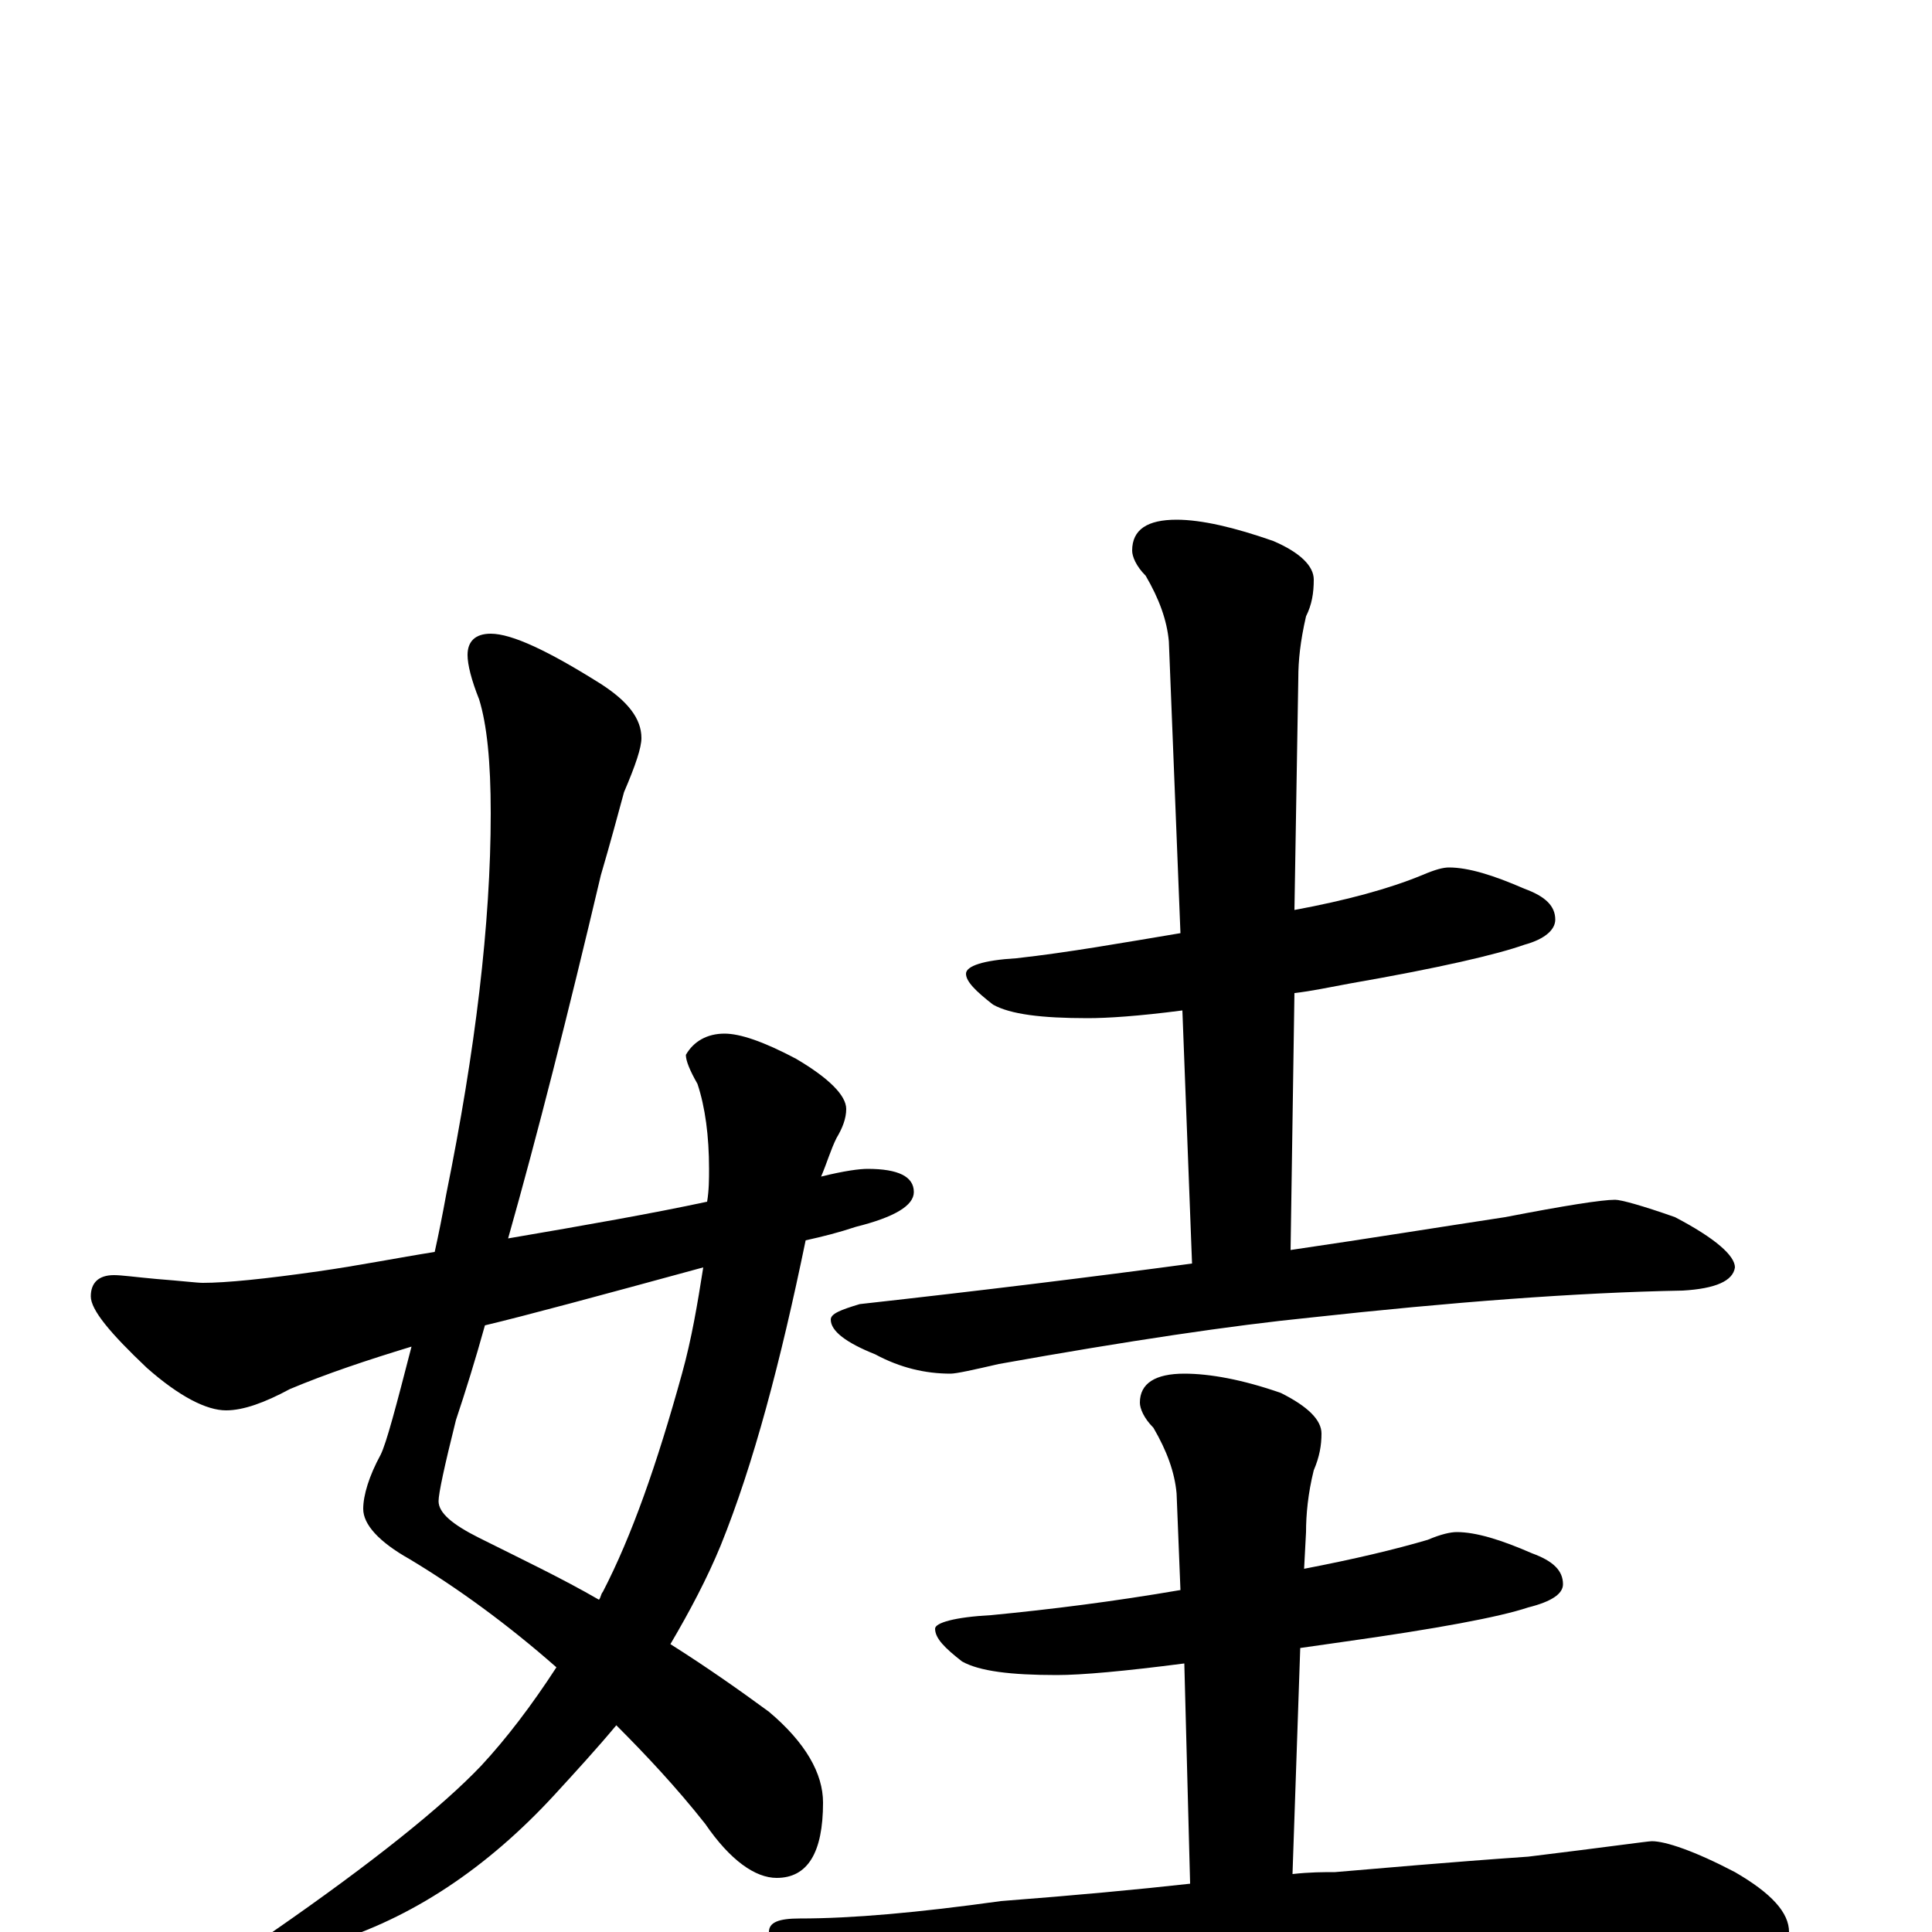
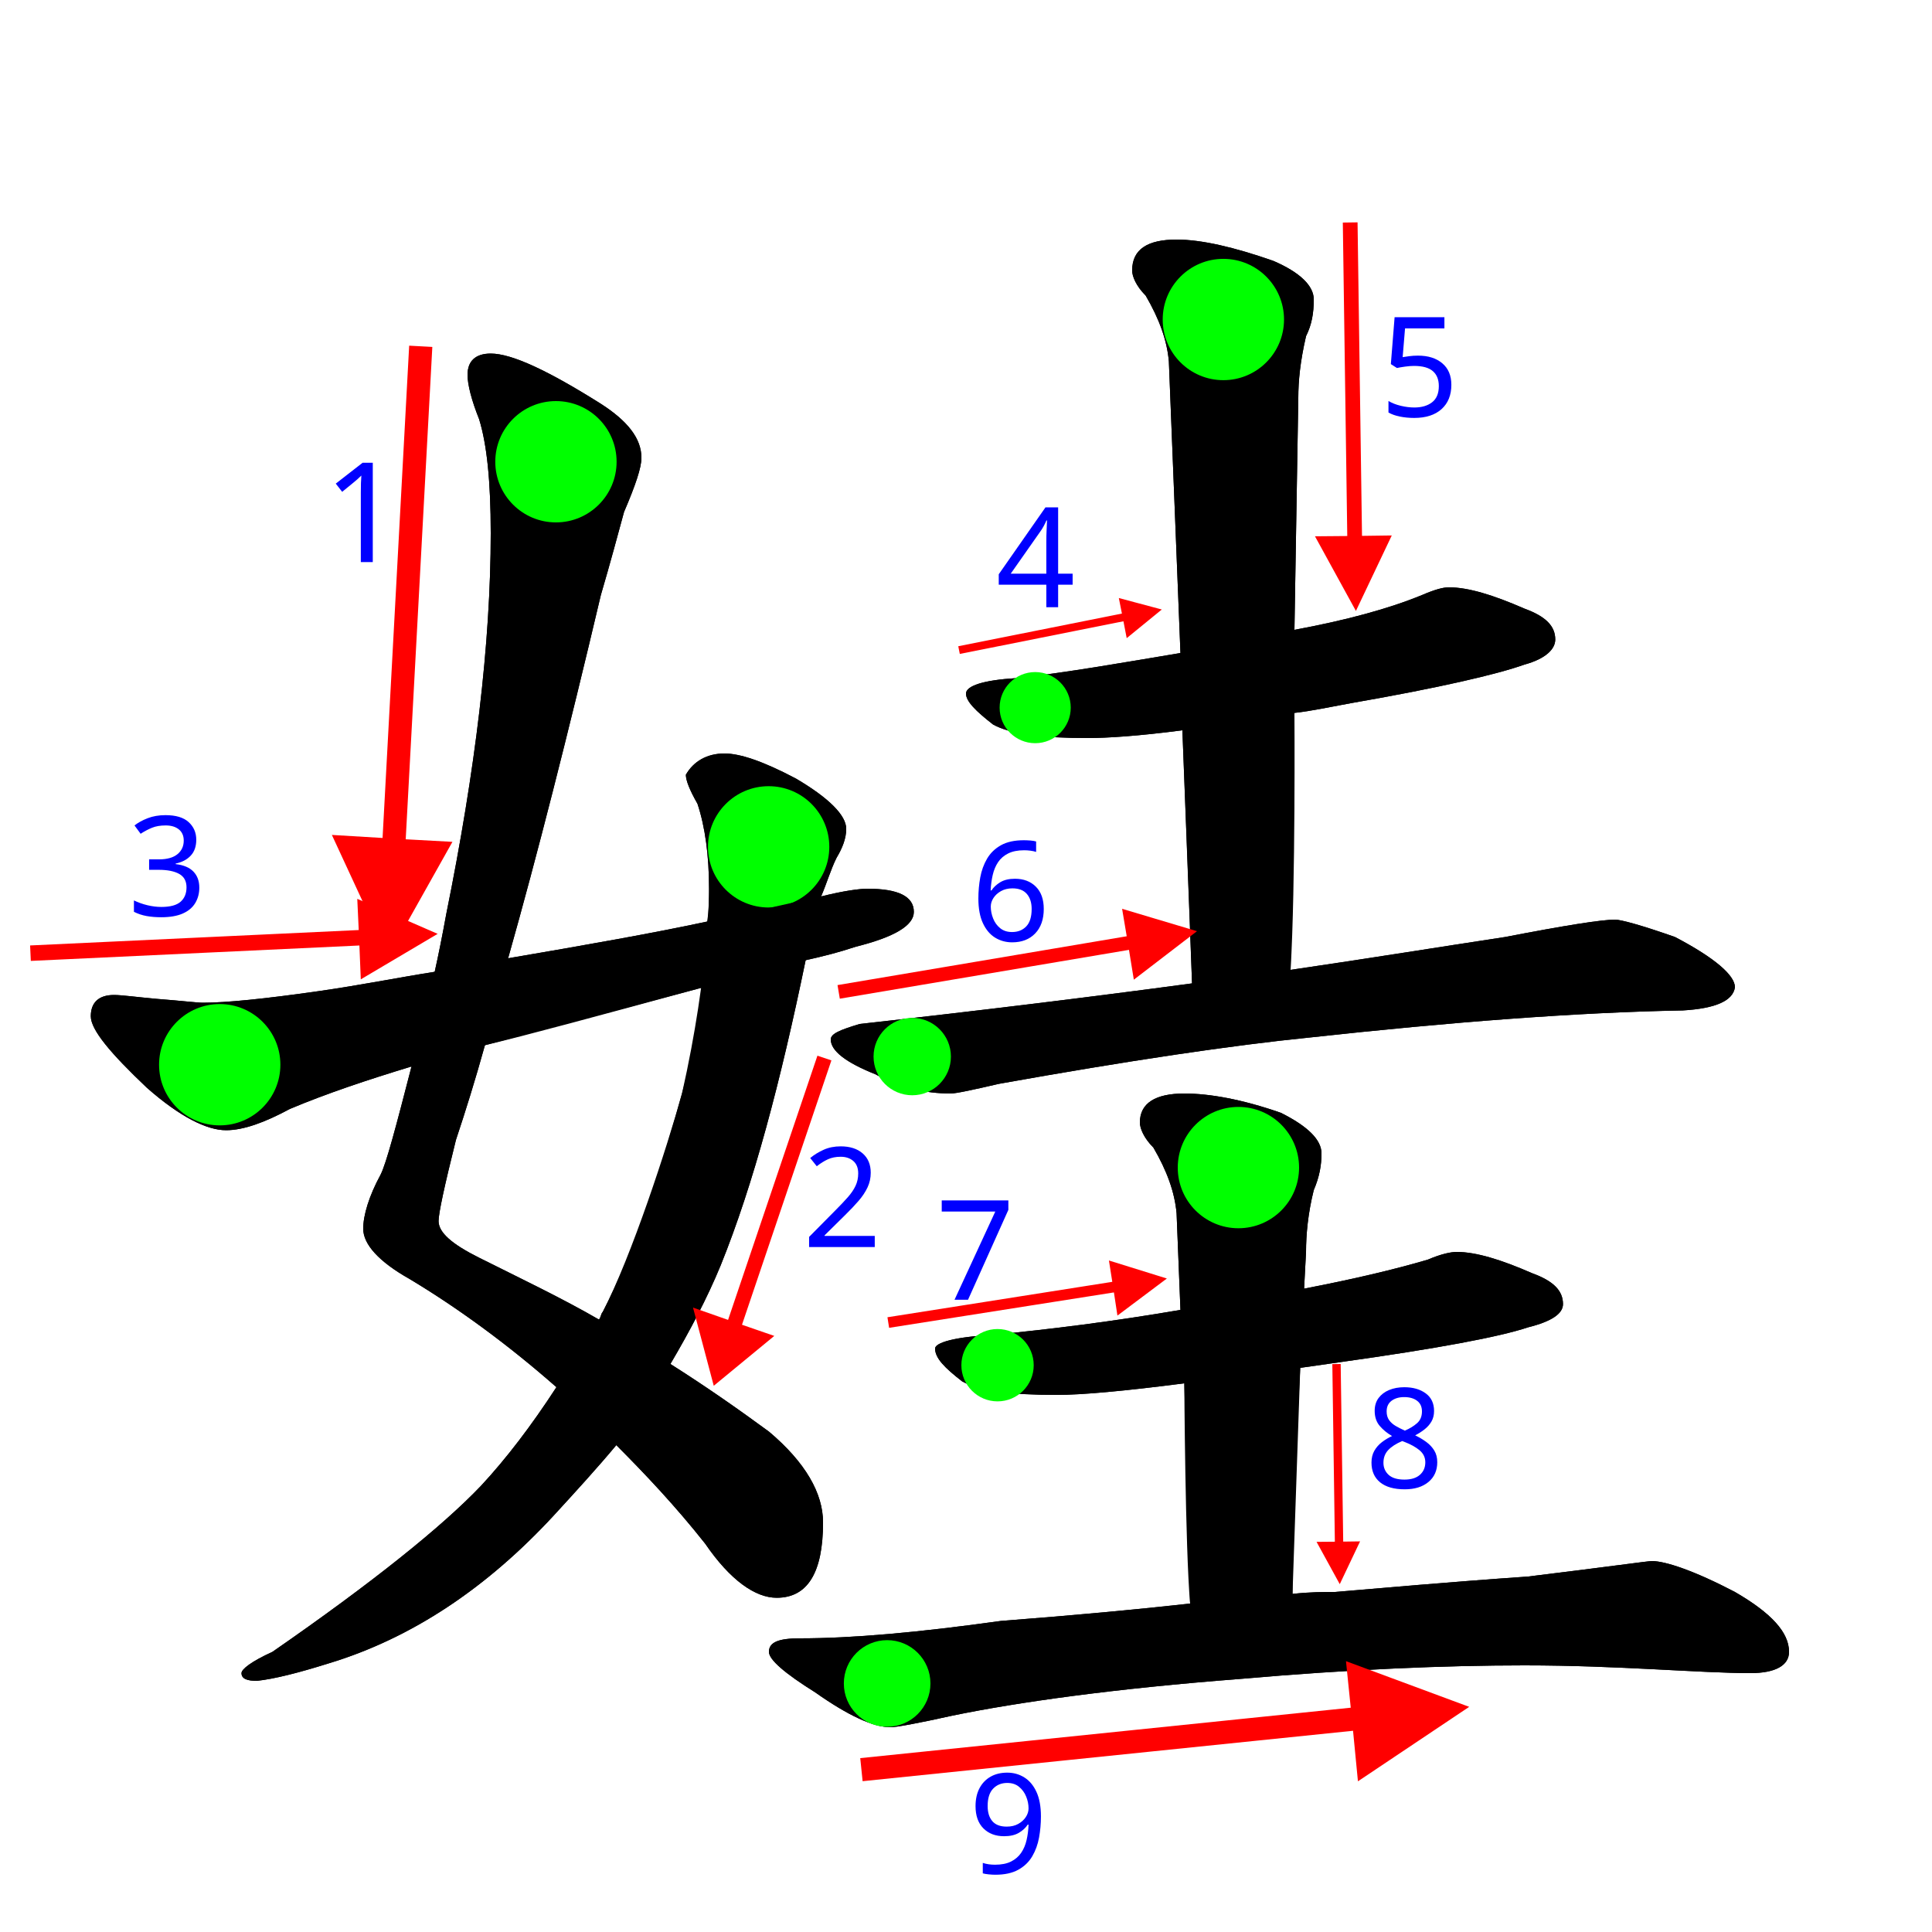
- <svg xmlns="http://www.w3.org/2000/svg" version="1.1" id="Layer_1" x="0px" y="145px" width="1000px" height="1000px" viewBox="0 0 1000 1000" enable-background="new 0 0 1000 1000" xml:space="preserve">
+ <svg xmlns="http://www.w3.org/2000/svg" version="1.1" x="0px" y="0px" width="1000px" height="1000px" viewBox="0 0 1000 1000" enable-background="new 0 0 1000 1000" xml:space="preserve">
  <g id="Layer_1">
-     <path id="glyph" transform="matrix(1 0 0 -1 0 1000)" d="M254,672C265,672 284,663 311,646C325,637 332,628 332,618C332,613 329,604 323,590C320,579 316,564 311,547C294,475 278,412 263,359C304,366 338,372 366,378C367,384 367,390 367,395C367,412 365,427 361,439C357,446 355,451 355,454C359,461 366,465 375,465C383,465 395,461 412,452C429,442 438,433 438,426C438,421 436,416 433,411C430,405 428,398 425,391C437,394 445,395 449,395C465,395 473,391 473,383C473,376 463,370 443,365C434,362 426,360 417,358C404,295 390,242 373,200C366,183 357,166 347,149C366,137 383,125 398,114C417,98 426,82 426,67C426,41 418,28 402,28C391,28 378,37 365,56C350,75 334,92 319,107C309,95 298,83 287,71C252,33 213,7 170,-6C154,-11 142,-14 133,-15C128,-15 125,-14 125,-11C125,-9 130,-5 141,0C193,36 229,65 249,86C262,100 275,117 288,137C263,159 237,178 212,193C196,202 188,211 188,219C188,226 191,236 197,247C200,253 205,272 213,303C190,296 169,289 150,281C137,274 126,270 117,270C107,270 93,277 76,292C57,310 47,322 47,329C47,336 51,340 59,340C63,340 70,339 81,338C94,337 102,336 105,336C117,336 137,338 165,342C186,345 206,349 225,352C227,361 229,371 231,382C246,456 254,522 254,579C254,606 252,625 248,638C244,648 242,656 242,661C242,668 246,672 254,672M364,344C309,329 272,319 251,314C246,296 241,280 236,265C230,241 227,227 227,223C227,217 234,211 248,204C270,193 291,183 310,172C311,173 311,175 312,176C327,205 340,242 353,289C358,307 361,325 364,344M750,551C760,551 773,547 789,540C800,536 805,531 805,524C805,519 800,514 789,511C775,506 745,499 699,491C688,489 679,487 670,486l-2,-133C709,359 746,365 779,370C810,376 829,379 836,379C839,379 850,376 867,370C888,359 898,350 898,344C897,337 888,333 871,332C816,331 751,326 678,318C638,314 584,306 517,294C504,291 495,289 492,289C479,289 466,292 453,299C438,305 430,311 430,317C430,320 435,322 445,325C508,332 565,339 617,346l-5,131C589,474 573,473 563,473C539,473 523,475 514,480C505,487 500,492 500,496C500,500 509,503 526,504C553,507 581,512 611,517l-6,151C604,679 600,690 593,702C588,707 586,712 586,715C586,726 594,731 609,731C622,731 639,727 659,720C673,714 680,707 680,700C680,693 679,687 676,681C673,668 672,658 672,649l-2,-120C697,534 719,540 736,547C743,550 747,551 750,551M754,207C764,207 777,203 793,196C804,192 809,187 809,180C809,175 803,171 791,168C776,163 744,157 694,150C687,149 680,148 673,147l-4,-117C678,31 685,31 691,31C715,33 748,36 791,39C832,44 853,47 855,47C862,47 877,42 898,31C917,20 926,10 926,0C926,-7 919,-11 906,-11C893,-11 876,-10 856,-9C836,-8 814,-7 789,-7C748,-7 699,-9 642,-14C577,-19 527,-26 493,-33C475,-37 464,-39 461,-39C452,-39 439,-33 422,-21C406,-11 398,-4 398,0C398,5 403,7 414,7C441,7 475,10 518,16C557,19 589,22 616,25l-3,114C582,135 560,133 547,133C523,133 507,135 498,140C489,147 484,152 484,157C484,160 494,163 513,164C544,167 576,171 611,177l-2,50C608,238 604,249 597,261C592,266 590,271 590,274C590,284 598,289 613,289C626,289 643,286 663,279C677,272 684,265 684,258C684,252 683,246 680,239C677,227 676,216 676,207l-1,-19C701,193 722,198 739,203C746,206 751,207 754,207z" />
+     <path id="glyph" d="M254,183c11,0,30,9,57,26c14,9,21,18,21,28c0,5-3,14-9,28c-3,11-7,26-12,43c-17,72-33,135-48,188   c41-7,75-13,103-19c1-6,1-12,1-17c0-17-2-32-6-44c-4-7-6-12-6-15c4-7,11-11,20-11c8,0,20,4,37,13c17,10,26,19,26,26c0,5-2,10-5,15   c-3,6-5,13-8,20c12-3,20-4,24-4c16,0,24,4,24,12c0,7-10,13-30,18c-9,3-17,5-26,7c-13,63-27,116-44,158c-7,17-16,34-26,51   c19,12,36,24,51,35c19,16,28,32,28,47c0,26-8,39-24,39c-11,0-24-9-37-28c-15-19-31-36-46-51c-10,12-21,24-32,36   c-35,38-74,64-117,77c-16,5-28,8-37,9c-5,0-8-1-8-4c0-2,5-6,16-11c52-36,88-65,108-86c13-14,26-31,39-51c-25-22-51-41-76-56   c-16-9-24-18-24-26c0-7,3-17,9-28c3-6,8-25,16-56c-23,7-44,14-63,22c-13,7-24,11-33,11c-10,0-24-7-41-22c-19-18-29-30-29-37   s4-11,12-11c4,0,11,1,22,2c13,1,21,2,24,2c12,0,32-2,60-6c21-3,41-7,60-10c2-9,4-19,6-30c15-74,23-140,23-197c0-27-2-46-6-59   c-4-10-6-18-6-23C242,187,246,183,254,183 M364,511c-55,15-92,25-113,30c-5,18-10,34-15,49c-6,24-9,38-9,42c0,6,7,12,21,19   c22,11,43,21,62,32c1-1,1-3,2-4c15-29,28-66,41-113C358,548,361,530,364,511 M750,304c10,0,23,4,39,11c11,4,16,9,16,16   c0,5-5,10-16,13c-14,5-44,12-90,20c-11,2-20,4-29,5l-2,133c41-6,78-12,111-17c31-6,50-9,57-9c3,0,14,3,31,9c21,11,31,20,31,26   c-1,7-10,11-27,12c-55,1-120,6-193,14c-40,4-94,12-161,24c-13,3-22,5-25,5c-13,0-26-3-39-10c-15-6-23-12-23-18c0-3,5-5,15-8   c63-7,120-14,172-21l-5-131c-23,3-39,4-49,4c-24,0-40-2-49-7c-9-7-14-12-14-16s9-7,26-8c27-3,55-8,85-13l-6-151c-1-11-5-22-12-34   c-5-5-7-10-7-13c0-11,8-16,23-16c13,0,30,4,50,11c14,6,21,13,21,20s-1,13-4,19c-3,13-4,23-4,32l-2,120c27-5,49-11,66-18   C743,305,747,304,750,304 M754,648c10,0,23,4,39,11c11,4,16,9,16,16c0,5-6,9-18,12c-15,5-47,11-97,18c-7,1-14,2-21,3l-4,117   c9-1,16-1,22-1c24-2,57-5,100-8c41-5,62-8,64-8c7,0,22,5,43,16c19,11,28,21,28,31c0,7-7,11-20,11s-30-1-50-2s-42-2-67-2   c-41,0-90,2-147,7c-65,5-115,12-149,19c-18,4-29,6-32,6c-9,0-22-6-39-18c-16-10-24-17-24-21c0-5,5-7,16-7c27,0,61-3,104-9   c39-3,71-6,98-9l-3-114c-31,4-53,6-66,6c-24,0-40-2-49-7c-9-7-14-12-14-17c0-3,10-6,29-7c31-3,63-7,98-13l-2-50c-1-11-5-22-12-34   c-5-5-7-10-7-13c0-10,8-15,23-15c13,0,30,3,50,10c14,7,21,14,21,21c0,6-1,12-4,19c-3,12-4,23-4,32l-1,19c26-5,47-10,64-15   C746,649,751,648,754,648z" />
+   </g>
+   <g id="Layer_2_1_">
+     <path id="Stroke" d="M254,183c11,0,30,9,57,26c14,9,21,18,21,28c0,5-3,14-9,28c-3,11-7,26-12,43c-17,72-33,135-48,188l-12,45   c-5,18-10,34-15,49c-6,24-9,38-9,42c0,6,7,12,21,19c22,11,43,21,62,32l37,23c19,12,36,24,51,35c19,16,28,32,28,47c0,26-8,39-24,39   c-11,0-24-9-37-28c-15-19-31-36-46-51l-31-30c-25-22-51-41-76-56c-16-9-24-18-24-26c0-7,3-17,9-28c3-6,8-25,16-56l12-49   c2-9,4-19,6-30c15-74,23-140,23-197c0-27-2-46-6-59c-4-10-6-18-6-23C242,187,246,183,254,183" />
+     <circle id="Start_Mark" fill="#00FF00" cx="287.755" cy="238.997" r="31.395" />
+     <polyline id="Arrow" fill="#FF0000" stroke="#FF0000" stroke-width="12" points="217.778,179.244 203.681,440.08 181.439,438.747    201.4,481.878 224.232,441.202 203.681,440.08  " />
+     <text transform="matrix(1 0 0 1 167.3855 290.9272)" fill="#0000FF" font-family="'MyriadPro-Regular'" font-size="72">1</text>
+   </g>
+   <g id="Layer_3_1_">
+     <path id="Stroke_8_" d="M367,460c0-17-2-32-6-44c-4-7-6-12-6-15c4-7,11-11,20-11c8,0,20,4,37,13c17,10,26,19,26,26c0,5-2,10-5,15   c-3,6-5,13-8,20l-8,33c-13,63-27,116-44,158c-7,17-16,34-26,51l-28,42c-10,12-21,24-32,36c-35,38-74,64-117,77c-16,5-28,8-37,9   c-5,0-8-1-8-4c0-2,5-6,16-11c52-36,88-65,108-86c13-14,26-31,39-51l22-35c1-1,1-3,2-4c15-29,33.167-84.833,41-113   C367.5,501.5,367,460,367,460z" />
+     <circle id="Start_Mark_1_" fill="#00FF00" cx="397.85" cy="438.326" r="31.395" />
+     <polyline id="Arrow_1_" fill="#FF0000" stroke="#FF0000" stroke-width="7.631" points="426.715,547.638 379.227,688.052    364.24,682.796 371.601,710.548 393.09,692.848 379.227,688.052  " />
+     <text transform="matrix(1 0 0 1 415.3337 645.4727)" fill="#0000FF" font-family="'MyriadPro-Regular'" font-size="72">2</text>
+   </g>
+   <g id="Layer_4_1_">
+     <path id="Stroke_7_" d="M251,541l-38,11c-23,7-44,14-63,22c-13,7-24,11-33,11c-10,0-24-7-41-22c-19-18-29-30-29-37s4-11,12-11   c4,0,11,1,22,2c13,1,21,2,24,2c12,0,32-2,60-6c21-3,41-7,60-10l38-7c41-7,75-13,103-19l59-13c12-3,20-4,24-4c16,0,24,4,24,12   c0,7-10,13-30,18c-9,3-17,5-26,7L251,541z" />
+     <circle id="Start_Mark_2_" fill="#00FF00" cx="113.729" cy="551.095" r="31.396" />
+     <polyline id="Arrow_2_" fill="#FF0000" stroke="#FF0000" stroke-width="8.007" points="15.765,493.364 189.859,485.2    190.469,500.054 217.759,483.907 189.223,471.483 189.859,485.2  " />
+     <text transform="matrix(1 0 0 1 66.0867 474.0444)" fill="#0000FF" font-family="'MyriadPro-Regular'" font-size="72">3</text>
+   </g>
+   <g id="Layer_5_1_">
+     <path id="Stroke_6_" d="M750,304c10,0,23,4,39,11c11,4,16,9,16,16c0,5-5,10-16,13c-14,5-44,12-90,20c-11,2-20,4-29,5l-58,9   c-23,3-39,4-49,4c-24,0-40-2-49-7c-9-7-14-12-14-16s9-7,26-8c27-3,55-8,85-13l59-12c27-5,49-11,66-18C743,305,747,304,750,304" />
+     <circle id="Start_Mark_3_" fill="#00FF00" cx="535.808" cy="366.269" r="18.408" />
+     <polyline id="Arrow_3_" fill="#FF0000" stroke="#FF0000" stroke-width="4.061" points="496.396,336.484 583.094,319.18    584.526,326.583 596.989,316.414 581.734,312.348 583.094,319.18  " />
+     <text transform="matrix(1 0 0 1 515.4373 314.3037)" fill="#0000FF" font-family="'MyriadPro-Regular'" font-size="72">4</text>
+   </g>
+   <g id="Layer_6_1_">
+     <path id="Stroke_5_" d="M670,369c0,0,0.616,89.954-2,133s-50.033,35.889-51,7c-0.967-28.889-5-131-5-131l-1-40l-6-151   c-1-11-5-22-12-34c-5-5-7-10-7-13c0-11,8-16,23-16c13,0,30,4,50,11c14,6,21,13,21,20s-1,13-4,19c-3,13-4,23-4,32l-2,120V369z" />
+     <circle id="Start_Mark_4_" fill="#00FF00" cx="633.21" cy="165.38" r="31.395" />
+     <polyline id="Arrow_4_" fill="#FF0000" stroke="#FF0000" stroke-width="7.63" points="698.853,115.145 701.213,281.229    687.045,281.348 701.577,307.845 714.3,281.051 701.213,281.229  " />
+     <text transform="matrix(1 0 0 1 714.1384 215.603)" fill="#0000FF" font-family="'MyriadPro-Regular'" font-size="72">5</text>
+   </g>
+   <g id="Layer_7_1_">
+     <path id="Stroke_4_" d="M668,502c41-6,78-12,111-17c31-6,50-9,57-9c3,0,14,3,31,9c21,11,31,20,31,26c-1,7-10,11-27,12   c-55,1-120,6-193,14c-40,4-94,12-161,24c-13,3-22,5-25,5c-13,0-26-3-39-10c-15-6-23-12-23-18c0-3,5-5,15-8c63-7,120-14,172-21   L668,502z" />
+     <circle id="Start_Mark_5_" fill="#00FF00" cx="472.171" cy="546.885" r="20.021" />
+     <polyline id="Arrow_5_" fill="#FF0000" stroke="#FF0000" stroke-width="7.138" points="434.092,513.402 587.302,487.533    589.432,500.614 611.856,483.401 585.27,475.46 587.302,487.533  " />
+     <text transform="matrix(1 0 0 1 502.4509 487.0317)" fill="#0000FF" font-family="'MyriadPro-Regular'" font-size="72">6</text>
+   </g>
+   <g id="Layer_8_1_">
+     <path id="Stroke_3_" d="M613,716c-31,4-53,6-66,6c-24,0-40-2-49-7c-9-7-14-12-14-17c0-3,10-6,29-7c31-3,63-7,98-13l64-11   c26-5,47-10,64-15c7-3,12-4,15-4c10,0,23,4,39,11c11,4,16,9,16,16c0,5-6,9-18,12c-15,5-47,11-97,18c-7,1-14,2-21,3L613,716z" />
+     <circle id="Start_Mark_6_" fill="#00FF00" cx="516.326" cy="706.626" r="18.722" />
+     <polyline id="Arrow_6_" fill="#FF0000" stroke="#FF0000" stroke-width="5.539" points="459.773,684.544 578.883,665.784    580.424,675.952 597.971,662.787 577.41,656.397 578.883,665.784  " />
+     <text transform="matrix(1 0 0 1 484.2683 672.7461)" fill="#0000FF" font-family="'MyriadPro-Regular'" font-size="72">7</text>
+   </g>
+   <g id="Layer_9_1_">
+     <path id="Stroke_2_" d="M673,708c0,0-4.279,81.37-4,117c-14.007,57.708-50.436,34.11-53,5s-3-114-3-114l-2-38l-2-50   c-1-11-5-22-12-34c-5-5-7-10-7-13c0-10,8-15,23-15c13,0,30,3,50,10c14,7,21,14,21,21c0,6-1,12-4,19c-3,12-4,23-4,32l-1,19L673,708z   " />
+     <circle id="Start_Mark_7_" fill="#00FF00" cx="641.001" cy="604.342" r="31.395" />
+     <polyline id="Arrow_7_" fill="#FF0000" stroke="#FF0000" stroke-width="4.323" points="691.775,706.029 693.112,800.126    685.085,800.193 693.318,815.206 700.526,800.025 693.112,800.126  " />
+     <text transform="matrix(1 0 0 1 706.3464 770.1484)" fill="#0000FF" font-family="'MyriadPro-Regular'" font-size="72">8</text>
+   </g>
+   <g id="Layer_10">
+     <path id="Stroke_1_" d="M669,825c9-1,16-1,22-1c24-2,57-5,100-8c41-5,62-8,64-8c7,0,22,5,43,16c19,11,28,21,28,31c0,7-7,11-20,11   s-30-1-50-2s-42-2-67-2c-41,0-90,2-147,7c-65,5-115,12-149,19c-18,4-29,6-32,6c-9,0-22-6-39-18c-16-10-24-17-24-21c0-5,5-7,16-7   c27,0,61-3,104-9c39-3,71-6,98-9L669,825z" />
+     <circle id="Start_Mark_8_" fill="#00FF00" cx="459.183" cy="871.354" r="22.413" />
+     <polyline id="Arrow_8_" fill="#FF0000" stroke="#FF0000" stroke-width="12" points="445.873,915.974 705.72,889.26 707.87,911.438    747.363,885.002 703.627,868.785 705.72,889.26  " />
+     <text transform="matrix(1 0 0 1 501.3455 969.6416)" fill="#0000FF" font-family="'MyriadPro-Regular'" font-size="72">9</text>
  </g>
</svg>
